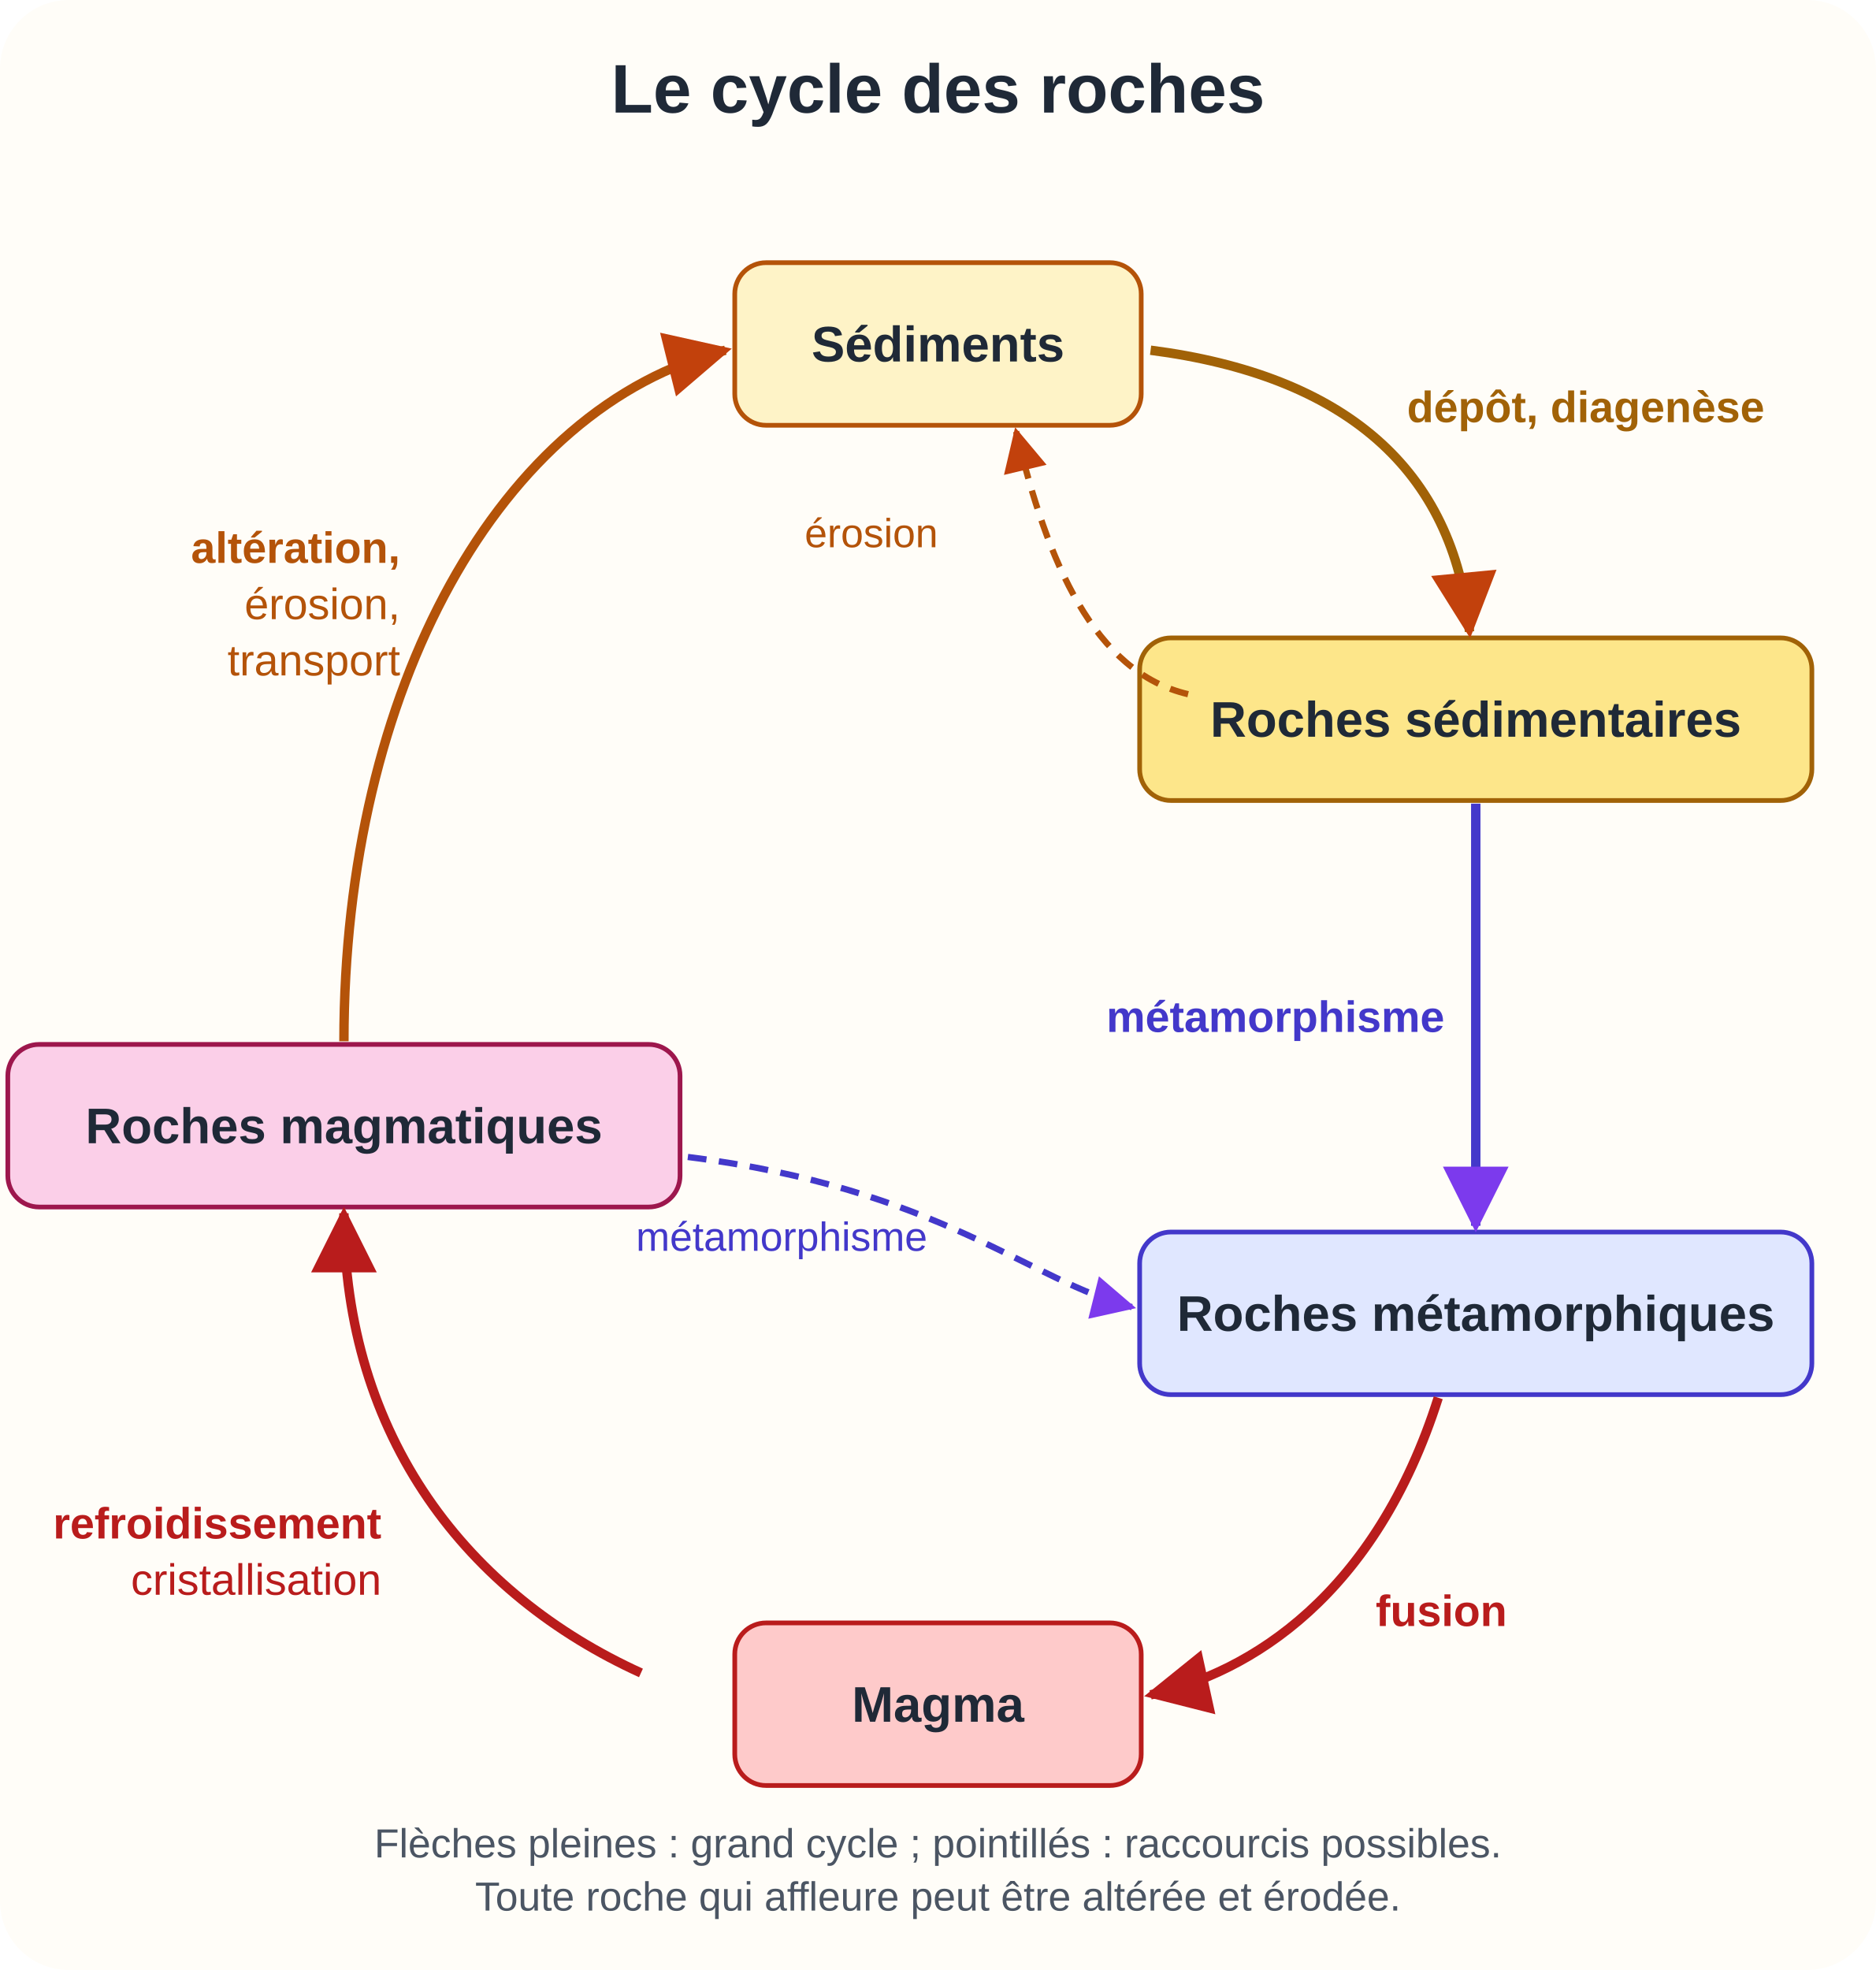
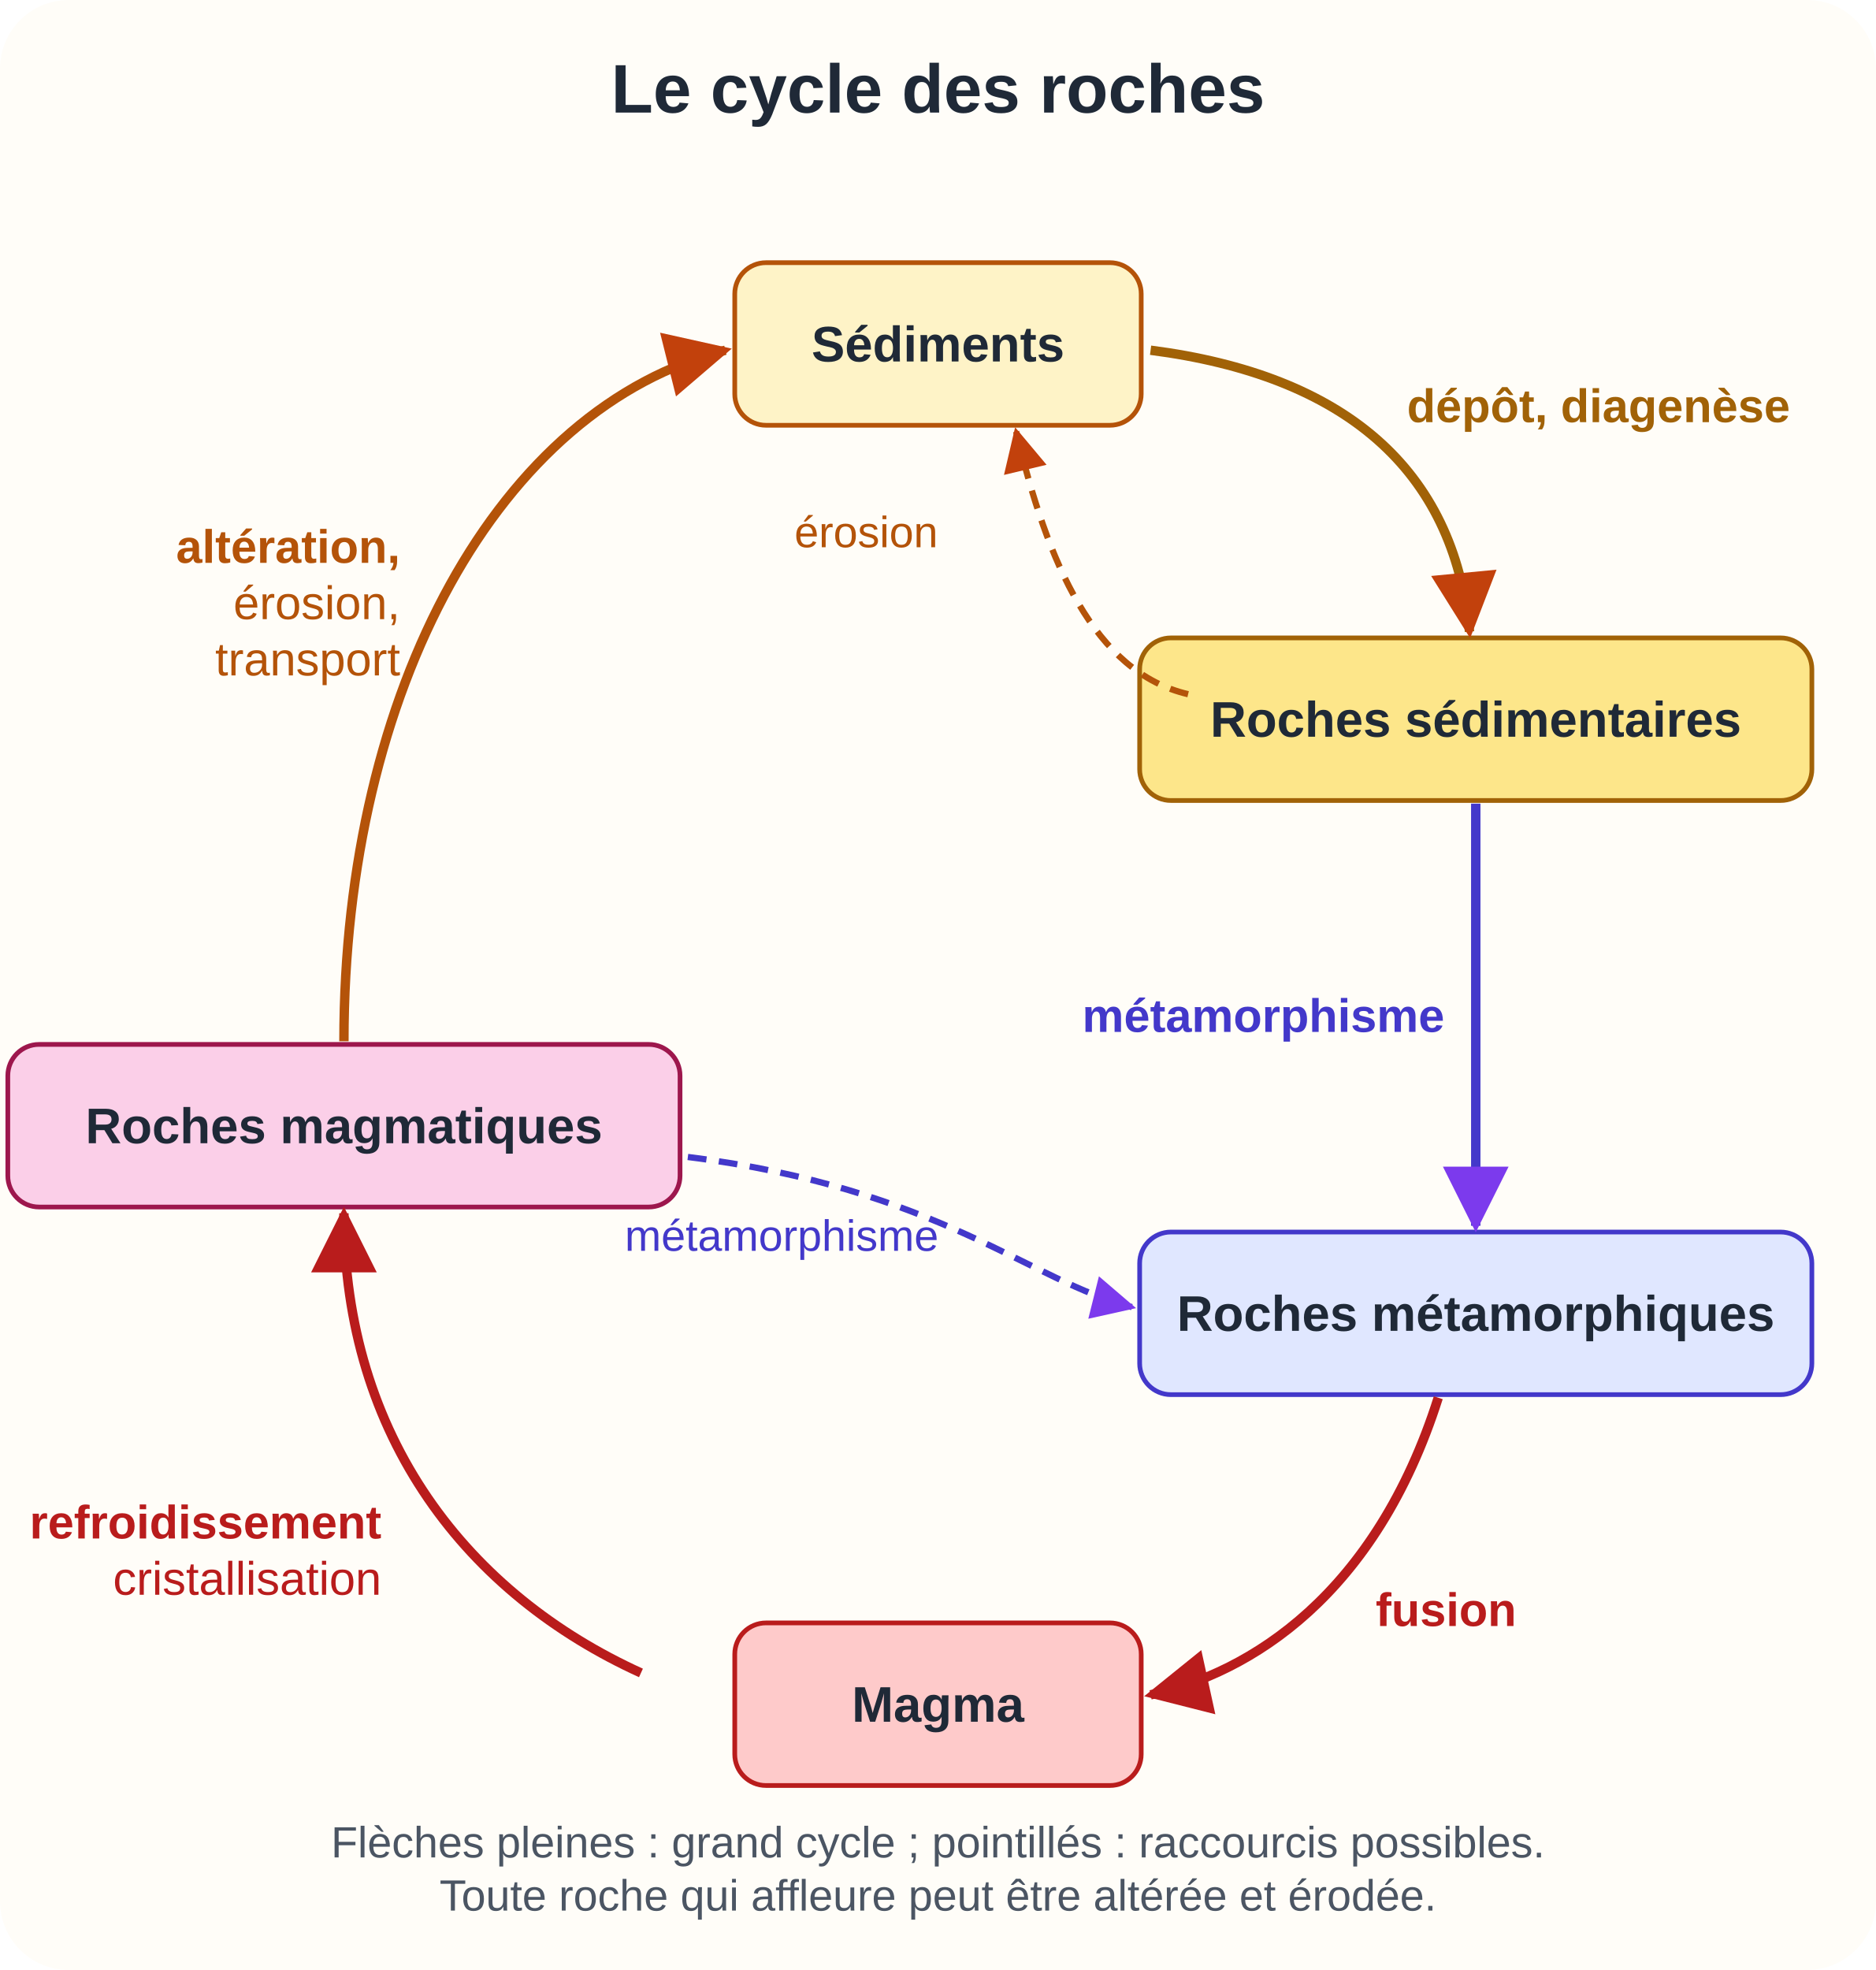
<svg xmlns="http://www.w3.org/2000/svg" viewBox="0 0 600 630" width="600" height="630" role="img" aria-labelledby="titre desc" font-family="Arial, Helvetica, sans-serif">
  <defs>
    <marker id="fl" viewBox="0 0 10 10" refX="9" refY="5" markerWidth="7" markerHeight="7" orient="auto-start-reverse">
      <path d="M0,0 L10,5 L0,10 z" fill="#374151" />
    </marker>
    <marker id="flb" viewBox="0 0 10 10" refX="9" refY="5" markerWidth="7" markerHeight="7" orient="auto-start-reverse">
      <path d="M0,0 L10,5 L0,10 z" fill="#1d4ed8" />
    </marker>
    <marker id="flr" viewBox="0 0 10 10" refX="9" refY="5" markerWidth="7" markerHeight="7" orient="auto-start-reverse">
      <path d="M0,0 L10,5 L0,10 z" fill="#b91c1c" />
    </marker>
    <marker id="flv" viewBox="0 0 10 10" refX="9" refY="5" markerWidth="7" markerHeight="7" orient="auto-start-reverse">
      <path d="M0,0 L10,5 L0,10 z" fill="#15803d" />
    </marker>
    <marker id="flo" viewBox="0 0 10 10" refX="9" refY="5" markerWidth="7" markerHeight="7" orient="auto-start-reverse">
      <path d="M0,0 L10,5 L0,10 z" fill="#c2410c" />
    </marker>
    <marker id="flm" viewBox="0 0 10 10" refX="9" refY="5" markerWidth="7" markerHeight="7" orient="auto-start-reverse">
      <path d="M0,0 L10,5 L0,10 z" fill="#7c3aed" />
    </marker>
  </defs>
  <rect x="0" y="0" width="600" height="630" rx="22" ry="22" fill="#fffdf8" />
  <text x="300.0" y="36" font-size="22" text-anchor="middle" font-weight="bold" fill="#1f2937">Le cycle des roches</text>
  <rect x="235.0" y="519" width="130" height="52" rx="10" fill="#fecaca" stroke="#b91c1c" stroke-width="1.5" />
  <text x="300.0" y="550.6" font-size="16" text-anchor="middle" font-weight="bold" fill="#1f2937">Magma</text>
  <rect x="2.5" y="334" width="215" height="52" rx="10" fill="#fbcfe8" stroke="#9d174d" stroke-width="1.5" />
  <text x="110.0" y="365.6" font-size="16" text-anchor="middle" font-weight="bold" fill="#1f2937">Roches magmatiques</text>
  <rect x="235.0" y="84" width="130" height="52" rx="10" fill="#fef3c7" stroke="#b45309" stroke-width="1.5" />
  <text x="300.0" y="115.6" font-size="16" text-anchor="middle" font-weight="bold" fill="#1f2937">Sédiments</text>
  <rect x="364.5" y="204" width="215" height="52" rx="10" fill="#fde68a" stroke="#a16207" stroke-width="1.5" />
  <text x="472.0" y="235.6" font-size="16" text-anchor="middle" font-weight="bold" fill="#1f2937">Roches sédimentaires</text>
  <rect x="364.5" y="394" width="215" height="52" rx="10" fill="#e0e7ff" stroke="#4338ca" stroke-width="1.5" />
  <text x="472.0" y="425.6" font-size="16" text-anchor="middle" font-weight="bold" fill="#1f2937">Roches métamorphiques</text>
  <path d="M205,535 C150,510 110,460 110,388" fill="none" stroke="#b91c1c" stroke-width="3" marker-end="url(#flr)" />
-   <text x="122" y="492" font-size="14" text-anchor="end" font-weight="bold" fill="#b91c1c">refroidissement</text>
-   <text x="122" y="510" font-size="14" text-anchor="end" font-weight="normal" fill="#b91c1c">cristallisation</text>
+   <text x="122" y="492" font-size="15" text-anchor="end" font-weight="bold" fill="#b91c1c">refroidissement</text>
+   <text x="122" y="510" font-size="15" text-anchor="end" font-weight="normal" fill="#b91c1c">cristallisation</text>
  <path d="M110,333 C110,220 160,130 232,112" fill="none" stroke="#b45309" stroke-width="3" marker-end="url(#flo)" />
-   <text x="128" y="180" font-size="14" text-anchor="end" font-weight="bold" fill="#b45309">altération,</text>
-   <text x="128" y="198" font-size="14" text-anchor="end" font-weight="normal" fill="#b45309">érosion,</text>
-   <text x="128" y="216" font-size="14" text-anchor="end" font-weight="normal" fill="#b45309">transport</text>
+   <text x="128" y="180" font-size="15" text-anchor="end" font-weight="bold" fill="#b45309">altération,</text>
+   <text x="128" y="198" font-size="15" text-anchor="end" font-weight="normal" fill="#b45309">érosion,</text>
+   <text x="128" y="216" font-size="15" text-anchor="end" font-weight="normal" fill="#b45309">transport</text>
  <path d="M368,112 C430,120 465,150 470,202" fill="none" stroke="#a16207" stroke-width="3" marker-end="url(#flo)" />
-   <text x="450" y="135" font-size="14" text-anchor="start" font-weight="bold" fill="#a16207">dépôt, diagenèse</text>
+   <text x="450" y="135" font-size="15" text-anchor="start" font-weight="bold" fill="#a16207">dépôt, diagenèse</text>
  <path d="M472,257 L472,392" fill="none" stroke="#4338ca" stroke-width="3" marker-end="url(#flm)" />
-   <text x="462" y="330" font-size="14" text-anchor="end" font-weight="bold" fill="#4338ca">métamorphisme</text>
+   <text x="462" y="330" font-size="15" text-anchor="end" font-weight="bold" fill="#4338ca">métamorphisme</text>
  <path d="M460,447 C440,510 400,535 368,542" fill="none" stroke="#b91c1c" stroke-width="3" marker-end="url(#flr)" />
-   <text x="440" y="520" font-size="14" text-anchor="start" font-weight="bold" fill="#b91c1c">fusion</text>
+   <text x="440" y="520" font-size="15" text-anchor="start" font-weight="bold" fill="#b91c1c">fusion</text>
  <path d="M220,370 C300,380 330,410 362,418" fill="none" stroke="#4338ca" stroke-width="2" marker-end="url(#flm)" stroke-dasharray="6 4" />
-   <text x="250" y="400" font-size="13" text-anchor="middle" font-weight="normal" fill="#4338ca">métamorphisme</text>
+   <text x="250" y="400" font-size="14" text-anchor="middle" font-weight="normal" fill="#4338ca">métamorphisme</text>
  <path d="M380,222 C350,215 335,180 325,138" fill="none" stroke="#b45309" stroke-width="2" marker-end="url(#flo)" stroke-dasharray="6 4" />
-   <text x="300" y="175" font-size="13" text-anchor="end" font-weight="normal" fill="#b45309">érosion</text>
-   <text x="300" y="594" font-size="13" text-anchor="middle" font-weight="normal" fill="#4b5563">Flèches pleines : grand cycle ; pointillés : raccourcis possibles.</text>
-   <text x="300" y="611" font-size="13" text-anchor="middle" font-weight="normal" fill="#4b5563">Toute roche qui affleure peut être altérée et érodée.</text>
+   <text x="300" y="175" font-size="14" text-anchor="end" font-weight="normal" fill="#b45309">érosion</text>
+   <text x="300" y="594" font-size="14" text-anchor="middle" font-weight="normal" fill="#4b5563">Flèches pleines : grand cycle ; pointillés : raccourcis possibles.</text>
+   <text x="300" y="611" font-size="14" text-anchor="middle" font-weight="normal" fill="#4b5563">Toute roche qui affleure peut être altérée et érodée.</text>
</svg>
